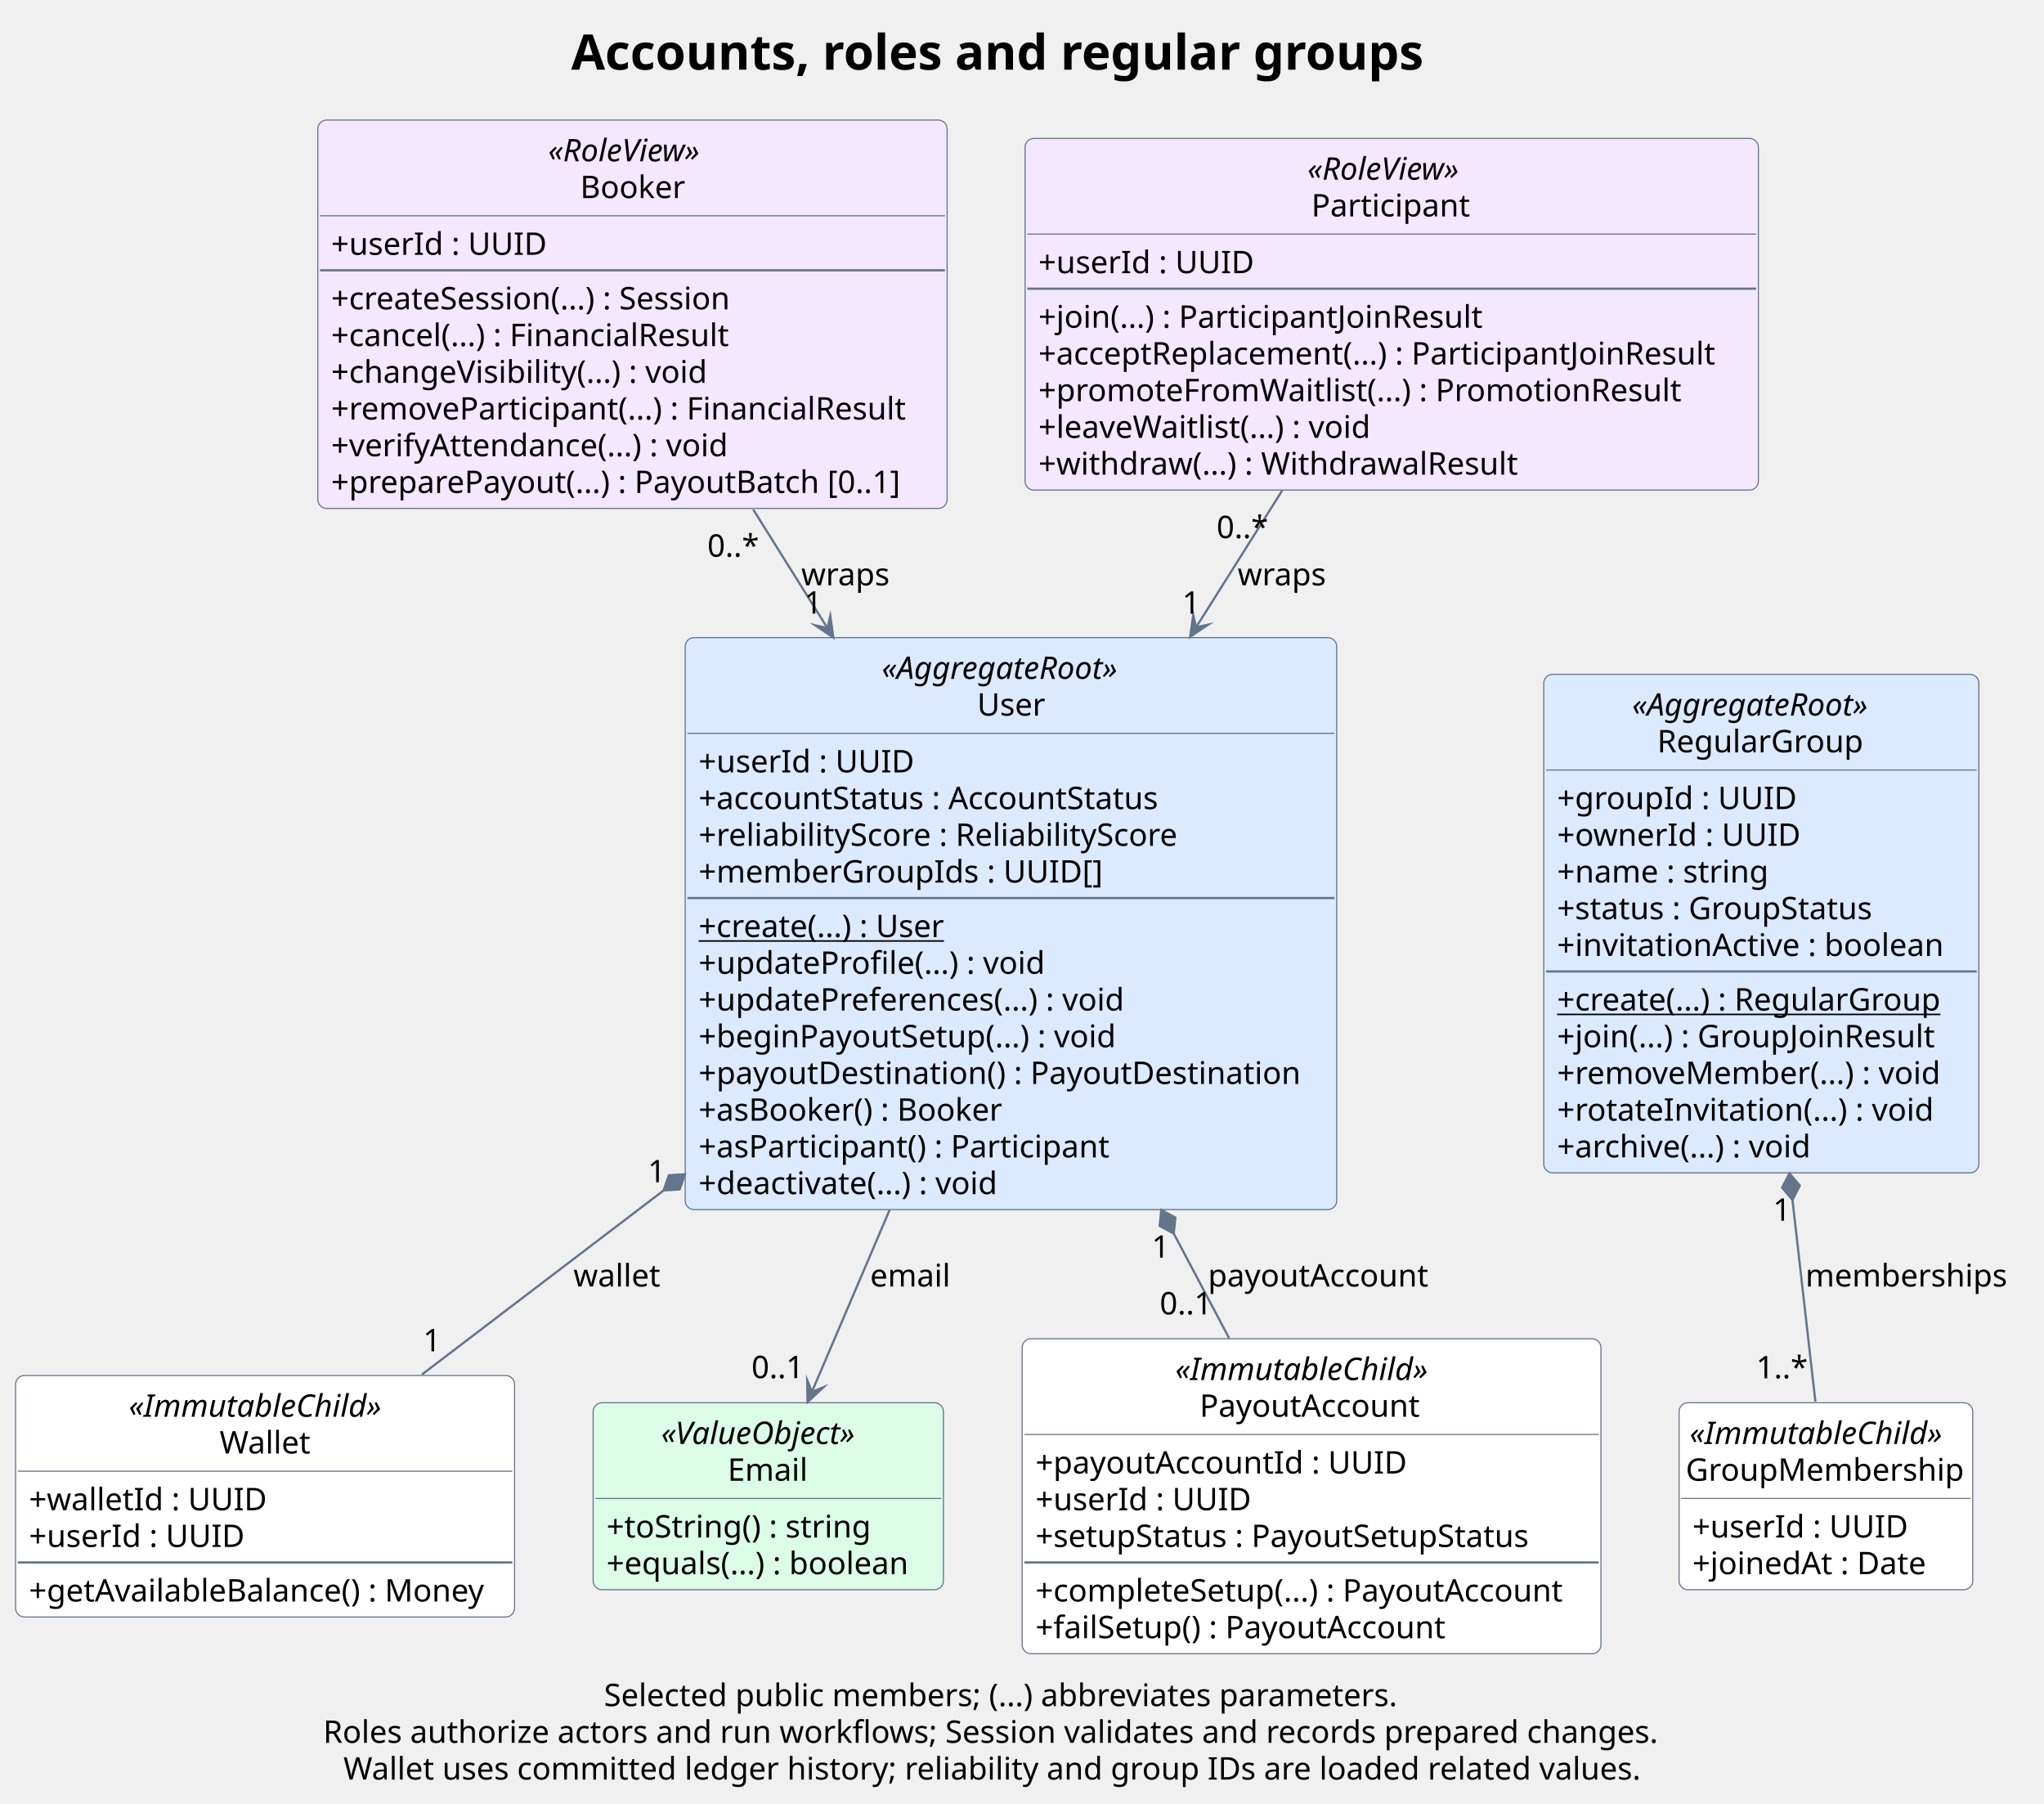
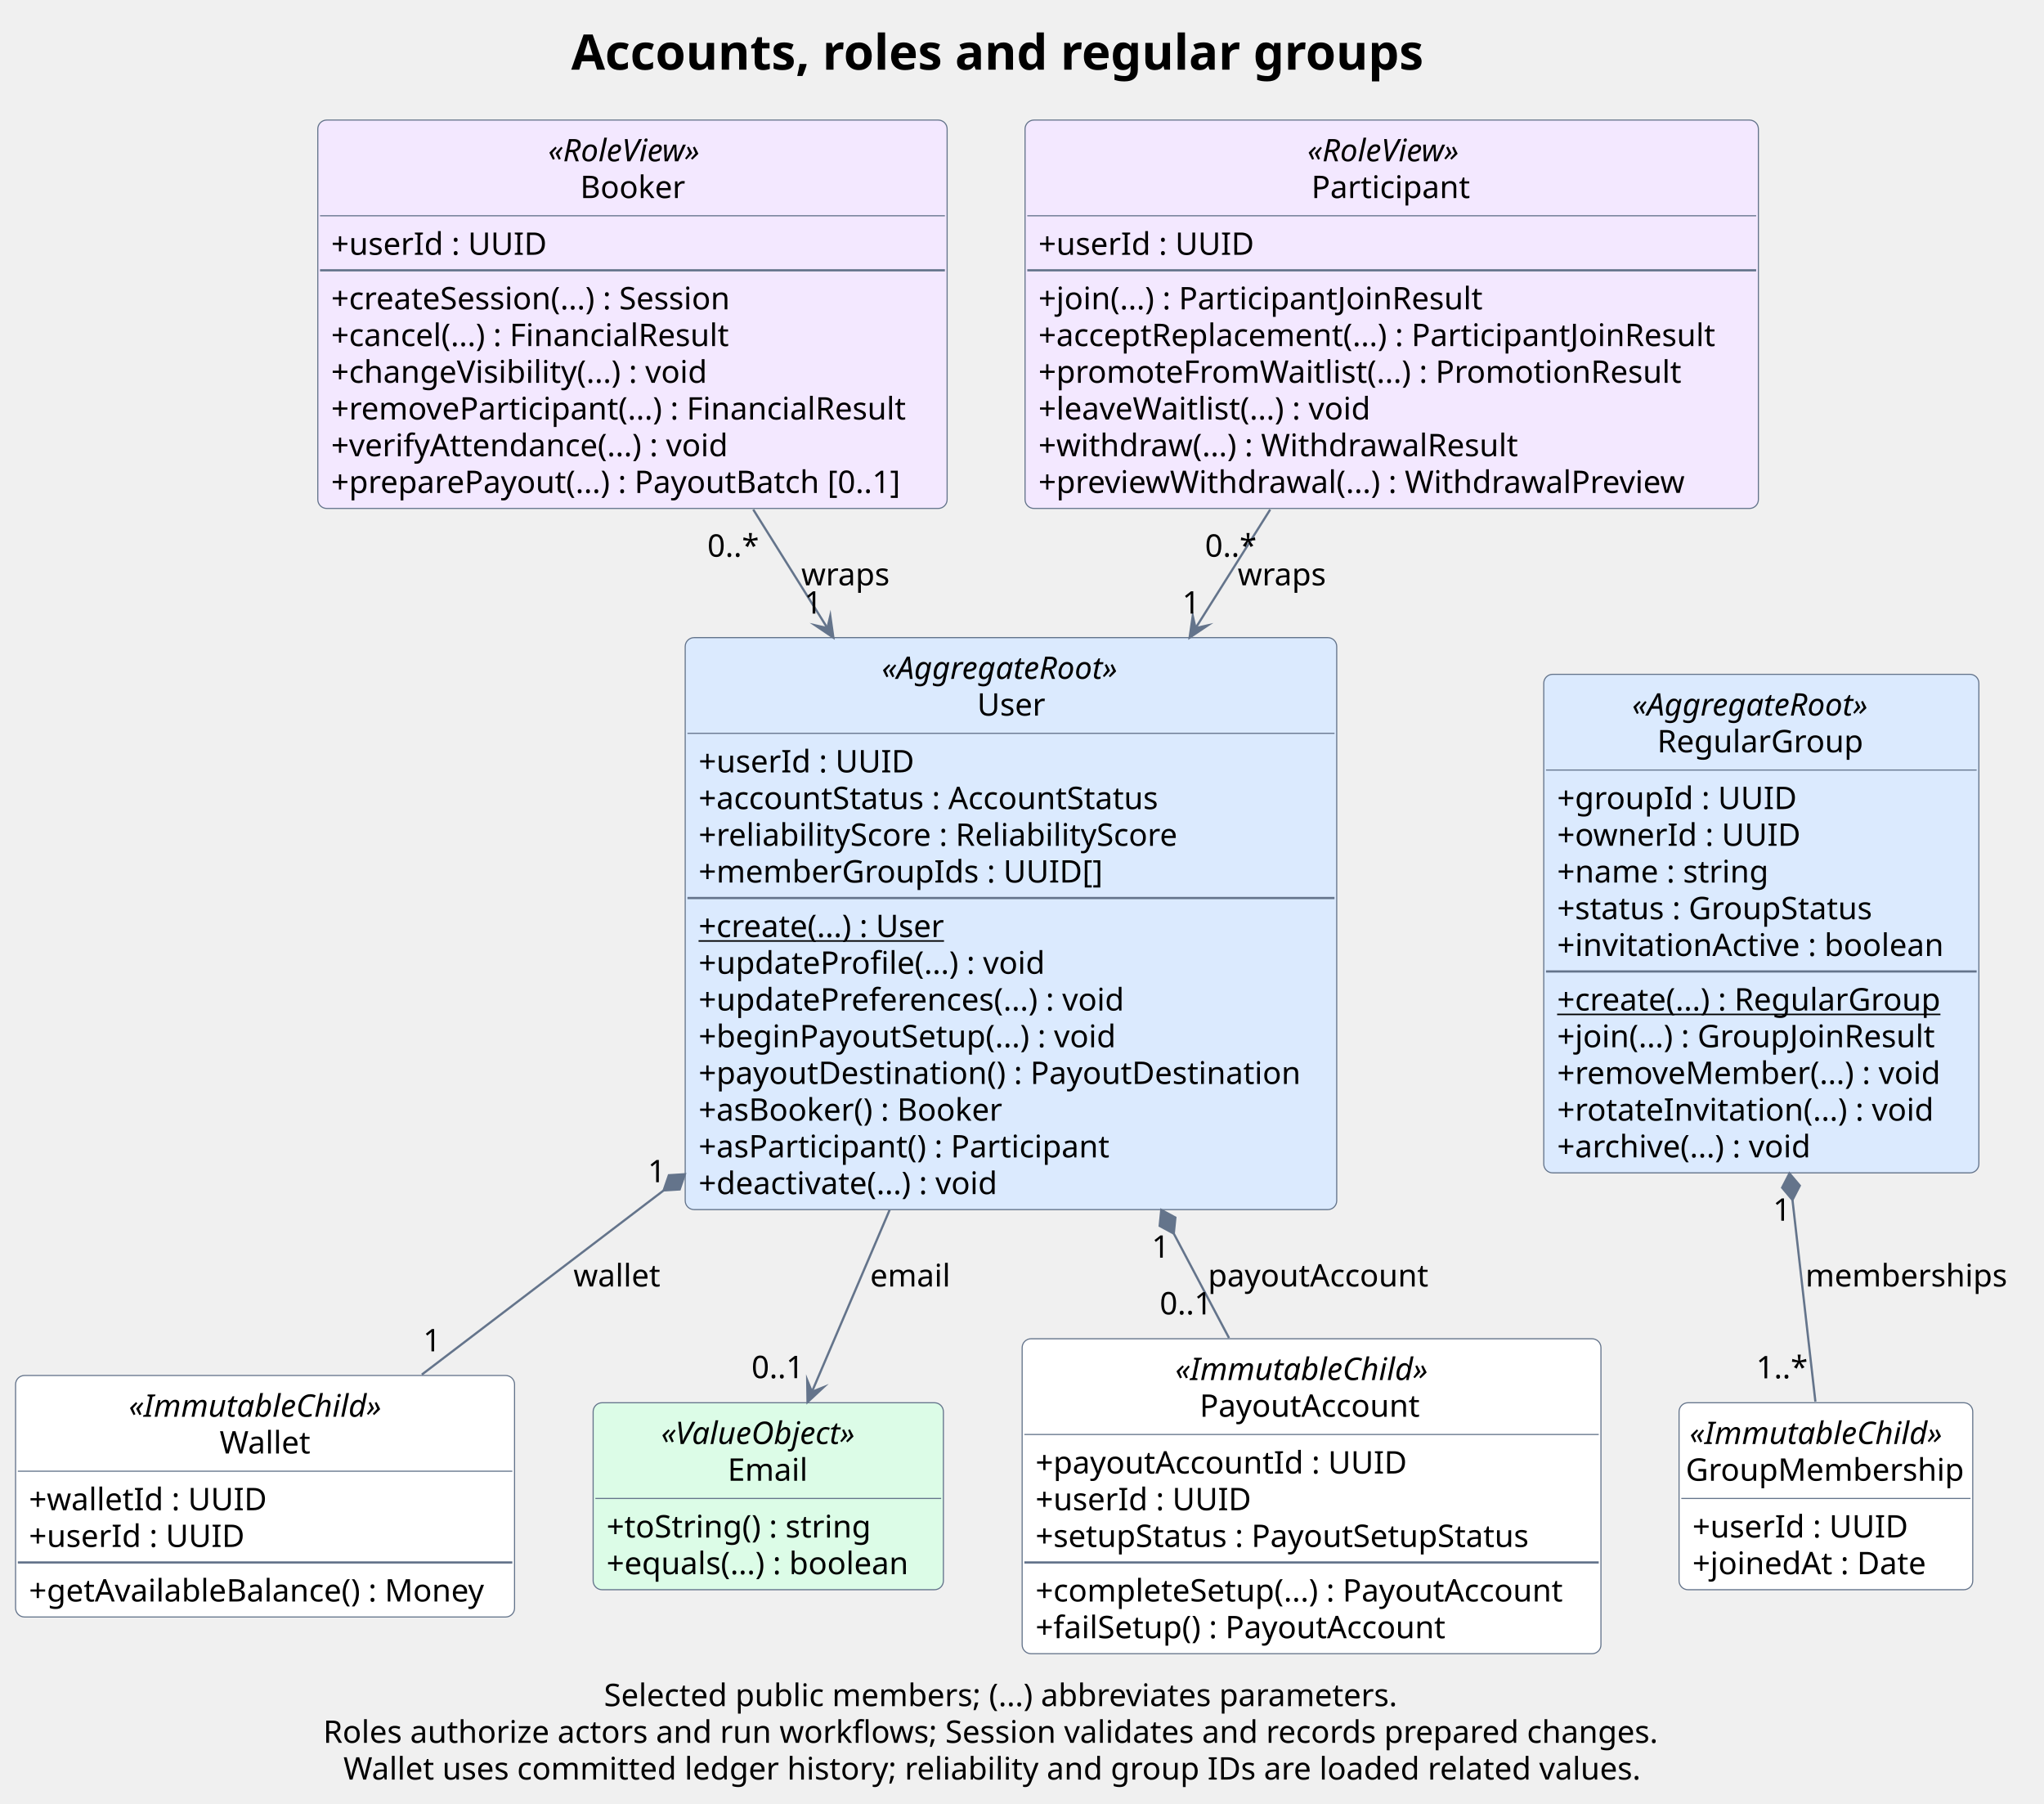
<svg xmlns="http://www.w3.org/2000/svg" version="1.1" data-diagram-type="CLASS" style="width:918px;height:810px;background:#FFFFFF;" width="918px" height="810px" viewBox="0 0 918 810" zoomAndPan="magnify" preserveAspectRatio="none" contentStyleType="text/css">
  <defs />
  <g font-family="sans-serif" lengthAdjust="spacing">
    <g class="title" data-source-line="1">
      <text x="256.558" y="31.27" fill="#000" font-size="22" textLength="398.825" font-weight="700">Accounts, roles and regular groups</text>
    </g>
    <g class="entity" data-qualified-name="Booker" id="ent0001" data-source-line="23">
      <rect x="142.73" y="53.91" width="282.642" height="174.395" fill="#F3E8FF" style="stroke:#64748B;stroke-width:0.5;" rx="4" ry="4" />
      <text x="246.173" y="72.445" fill="#000" font-size="14" textLength="75.756" font-style="italic">«RoleView»</text>
      <text x="260.569" y="88.934" fill="#000" font-size="14" textLength="46.963">Booker</text>
      <line x1="143.73" y1="96.887" x2="424.372" y2="96.887" style="stroke:#64748B;stroke-width:0.5;" />
      <text x="148.73" y="114.422" fill="#000" font-size="14" textLength="100.536">+userId : UUID</text>
      <line x1="143.73" y1="121.375" x2="424.372" y2="121.375" style="stroke:#64748B;stroke-width:1;" />
      <text x="148.73" y="138.91" fill="#000" font-size="14" textLength="190.176">+createSession(...) : Session</text>
      <text x="148.73" y="155.398" fill="#000" font-size="14" textLength="190.839">+cancel(...) : FinancialResult</text>
      <text x="148.73" y="171.887" fill="#000" font-size="14" textLength="182.212">+changeVisibility(...) : void</text>
      <text x="148.73" y="188.375" fill="#000" font-size="14" textLength="270.642">+removeParticipant(...) : FinancialResult</text>
      <text x="148.73" y="204.863" fill="#000" font-size="14" textLength="189.622">+verifyAttendance(...) : void</text>
      <text x="148.73" y="221.352" fill="#000" font-size="14" textLength="266.82">+preparePayout(...) : PayoutBatch [0..1]</text>
    </g>
    <g class="entity" data-qualified-name="Participant" id="ent0002" data-source-line="34">
-       <rect x="460.37" y="62.16" width="329.358" height="157.906" fill="#F3E8FF" style="stroke:#64748B;stroke-width:0.5;" rx="4" ry="4" />
-       <text x="587.171" y="80.695" fill="#000" font-size="14" textLength="75.756" font-style="italic">«RoleView»</text>
-       <text x="588.966" y="97.184" fill="#000" font-size="14" textLength="72.167">Participant</text>
-       <line x1="461.37" y1="105.137" x2="788.728" y2="105.137" style="stroke:#64748B;stroke-width:0.5;" />
-       <text x="466.37" y="122.672" fill="#000" font-size="14" textLength="100.536">+userId : UUID</text>
-       <line x1="461.37" y1="129.625" x2="788.728" y2="129.625" style="stroke:#64748B;stroke-width:1;" />
-       <text x="466.37" y="147.16" fill="#000" font-size="14" textLength="212.023">+join(...) : ParticipantJoinResult</text>
-       <text x="466.37" y="163.648" fill="#000" font-size="14" textLength="317.358">+acceptReplacement(...) : ParticipantJoinResult</text>
-       <text x="466.37" y="180.137" fill="#000" font-size="14" textLength="301.089">+promoteFromWaitlist(...) : PromotionResult</text>
-       <text x="466.37" y="196.625" fill="#000" font-size="14" textLength="159.599">+leaveWaitlist(...) : void</text>
-       <text x="466.37" y="213.113" fill="#000" font-size="14" textLength="225.176">+withdraw(...) : WithdrawalResult</text>
+       <rect x="460.37" y="53.91" width="329.358" height="174.395" fill="#F3E8FF" style="stroke:#64748B;stroke-width:0.5;" rx="4" ry="4" />
+       <text x="587.171" y="72.445" fill="#000" font-size="14" textLength="75.756" font-style="italic">«RoleView»</text>
+       <text x="588.966" y="88.934" fill="#000" font-size="14" textLength="72.167">Participant</text>
+       <line x1="461.37" y1="96.887" x2="788.728" y2="96.887" style="stroke:#64748B;stroke-width:0.5;" />
+       <text x="466.37" y="114.422" fill="#000" font-size="14" textLength="100.536">+userId : UUID</text>
+       <line x1="461.37" y1="121.375" x2="788.728" y2="121.375" style="stroke:#64748B;stroke-width:1;" />
+       <text x="466.37" y="138.91" fill="#000" font-size="14" textLength="212.023">+join(...) : ParticipantJoinResult</text>
+       <text x="466.37" y="155.398" fill="#000" font-size="14" textLength="317.358">+acceptReplacement(...) : ParticipantJoinResult</text>
+       <text x="466.37" y="171.887" fill="#000" font-size="14" textLength="301.089">+promoteFromWaitlist(...) : PromotionResult</text>
+       <text x="466.37" y="188.375" fill="#000" font-size="14" textLength="159.599">+leaveWaitlist(...) : void</text>
+       <text x="466.37" y="204.863" fill="#000" font-size="14" textLength="225.176">+withdraw(...) : WithdrawalResult</text>
+       <text x="466.37" y="221.352" fill="#000" font-size="14" textLength="299.749">+previewWithdrawal(...) : WithdrawalPreview</text>
    </g>
-     <g class="entity" data-qualified-name="User" id="ent0003" data-source-line="44">
+     <g class="entity" data-qualified-name="User" id="ent0003" data-source-line="45">
      <rect x="307.74" y="286.31" width="292.608" height="256.836" fill="#DBEAFE" style="stroke:#64748B;stroke-width:0.5;" rx="4" ry="4" />
      <text x="395.993" y="304.845" fill="#000" font-size="14" textLength="116.102" font-style="italic">«AggregateRoot»</text>
      <text x="438.862" y="321.334" fill="#000" font-size="14" textLength="30.365">User</text>
      <line x1="308.74" y1="329.287" x2="599.348" y2="329.287" style="stroke:#64748B;stroke-width:0.5;" />
      <text x="313.74" y="346.822" fill="#000" font-size="14" textLength="100.536">+userId : UUID</text>
      <text x="313.74" y="363.31" fill="#000" font-size="14" textLength="216.057">+accountStatus : AccountStatus</text>
      <text x="313.74" y="379.798" fill="#000" font-size="14" textLength="226.933">+reliabilityScore : ReliabilityScore</text>
      <text x="313.74" y="396.287" fill="#000" font-size="14" textLength="185.65">+memberGroupIds : UUID[]</text>
      <line x1="308.74" y1="403.24" x2="599.348" y2="403.24" style="stroke:#64748B;stroke-width:1;" />
      <text x="313.74" y="420.775" fill="#000" font-size="14" textLength="118.645" text-decoration="underline">+create(...) : User</text>
      <text x="313.74" y="437.263" fill="#000" font-size="14" textLength="165.703">+updateProfile(...) : void</text>
      <text x="313.74" y="453.752" fill="#000" font-size="14" textLength="201.134">+updatePreferences(...) : void</text>
      <text x="313.74" y="470.24" fill="#000" font-size="14" textLength="196.978">+beginPayoutSetup(...) : void</text>
      <text x="313.74" y="486.728" fill="#000" font-size="14" textLength="280.608">+payoutDestination() : PayoutDestination</text>
      <text x="313.74" y="503.216" fill="#000" font-size="14" textLength="142.317">+asBooker() : Booker</text>
      <text x="313.74" y="519.705" fill="#000" font-size="14" textLength="192.726">+asParticipant() : Participant</text>
      <text x="313.74" y="536.193" fill="#000" font-size="14" textLength="144.327">+deactivate(...) : void</text>
    </g>
-     <g class="entity" data-qualified-name="Wallet" id="ent0004" data-source-line="60">
+     <g class="entity" data-qualified-name="Wallet" id="ent0004" data-source-line="61">
      <rect x="7" y="617.63" width="224.092" height="108.441" fill="#FFF" style="stroke:#64748B;stroke-width:0.5;" rx="4" ry="4" />
      <text x="57.827" y="636.165" fill="#000" font-size="14" textLength="122.438" font-style="italic">«ImmutableChild»</text>
      <text x="98.627" y="652.654" fill="#000" font-size="14" textLength="40.838">Wallet</text>
      <line x1="8" y1="660.607" x2="230.092" y2="660.607" style="stroke:#64748B;stroke-width:0.5;" />
      <text x="13" y="678.142" fill="#000" font-size="14" textLength="110.831">+walletId : UUID</text>
      <text x="13" y="694.63" fill="#000" font-size="14" textLength="100.536">+userId : UUID</text>
      <line x1="8" y1="701.583" x2="230.092" y2="701.583" style="stroke:#64748B;stroke-width:1;" />
      <text x="13" y="719.118" fill="#000" font-size="14" textLength="212.092">+getAvailableBalance() : Money</text>
    </g>
-     <g class="entity" data-qualified-name="Email" id="ent0005" data-source-line="67">
+     <g class="entity" data-qualified-name="Email" id="ent0005" data-source-line="68">
      <rect x="266.39" y="629.87" width="157.305" height="83.953" fill="#DCFCE7" style="stroke:#64748B;stroke-width:0.5;" rx="4" ry="4" />
      <text x="296.921" y="648.405" fill="#000" font-size="14" textLength="96.243" font-style="italic">«ValueObject»</text>
      <text x="326.801" y="664.894" fill="#000" font-size="14" textLength="36.483">Email</text>
      <line x1="267.39" y1="672.847" x2="422.695" y2="672.847" style="stroke:#64748B;stroke-width:0.5;" />
      <text x="272.39" y="690.382" fill="#000" font-size="14" textLength="126.896">+toString() : string</text>
      <text x="272.39" y="706.87" fill="#000" font-size="14" textLength="145.305">+equals(...) : boolean</text>
    </g>
-     <g class="entity" data-qualified-name="PayoutAccount" id="ent0006" data-source-line="72">
+     <g class="entity" data-qualified-name="PayoutAccount" id="ent0006" data-source-line="73">
      <rect x="459.07" y="601.14" width="259.946" height="141.418" fill="#FFF" style="stroke:#64748B;stroke-width:0.5;" rx="4" ry="4" />
      <text x="527.824" y="619.675" fill="#000" font-size="14" textLength="122.438" font-style="italic">«ImmutableChild»</text>
      <text x="538.782" y="636.164" fill="#000" font-size="14" textLength="100.522">PayoutAccount</text>
      <line x1="460.07" y1="644.117" x2="718.016" y2="644.117" style="stroke:#64748B;stroke-width:0.5;" />
      <text x="465.07" y="661.652" fill="#000" font-size="14" textLength="172.778">+payoutAccountId : UUID</text>
      <text x="465.07" y="678.14" fill="#000" font-size="14" textLength="100.536">+userId : UUID</text>
      <text x="465.07" y="694.628" fill="#000" font-size="14" textLength="228.614">+setupStatus : PayoutSetupStatus</text>
      <line x1="460.07" y1="701.582" x2="718.016" y2="701.582" style="stroke:#64748B;stroke-width:1;" />
      <text x="465.07" y="719.117" fill="#000" font-size="14" textLength="247.946">+completeSetup(...) : PayoutAccount</text>
      <text x="465.07" y="735.605" fill="#000" font-size="14" textLength="193.095">+failSetup() : PayoutAccount</text>
    </g>
-     <g class="entity" data-qualified-name="RegularGroup" id="ent0007" data-source-line="81">
+     <g class="entity" data-qualified-name="RegularGroup" id="ent0007" data-source-line="82">
      <rect x="693.33" y="302.79" width="195.422" height="223.859" fill="#DBEAFE" style="stroke:#64748B;stroke-width:0.5;" rx="4" ry="4" />
      <text x="732.99" y="321.325" fill="#000" font-size="14" textLength="116.102" font-style="italic">«AggregateRoot»</text>
      <text x="744.28" y="337.814" fill="#000" font-size="14" textLength="93.522">RegularGroup</text>
      <line x1="694.33" y1="345.767" x2="887.752" y2="345.767" style="stroke:#64748B;stroke-width:0.5;" />
      <text x="699.33" y="363.302" fill="#000" font-size="14" textLength="111.74">+groupId : UUID</text>
      <text x="699.33" y="379.79" fill="#000" font-size="14" textLength="112.786">+ownerId : UUID</text>
      <text x="699.33" y="396.278" fill="#000" font-size="14" textLength="101.274">+name : string</text>
      <text x="699.33" y="412.767" fill="#000" font-size="14" textLength="149.099">+status : GroupStatus</text>
      <text x="699.33" y="429.255" fill="#000" font-size="14" textLength="183.422">+invitationActive : boolean</text>
      <line x1="694.33" y1="436.208" x2="887.752" y2="436.208" style="stroke:#64748B;stroke-width:1;" />
      <text x="699.33" y="453.743" fill="#000" font-size="14" textLength="181.802" text-decoration="underline">+create(...) : RegularGroup</text>
      <text x="699.33" y="470.232" fill="#000" font-size="14" textLength="181.802">+join(...) : GroupJoinResult</text>
      <text x="699.33" y="486.72" fill="#000" font-size="14" textLength="181.029">+removeMember(...) : void</text>
      <text x="699.33" y="503.208" fill="#000" font-size="14" textLength="179.402">+rotateInvitation(...) : void</text>
      <text x="699.33" y="519.696" fill="#000" font-size="14" textLength="123.929">+archive(...) : void</text>
    </g>
-     <g class="entity" data-qualified-name="GroupMembership" id="ent0008" data-source-line="95">
+     <g class="entity" data-qualified-name="GroupMembership" id="ent0008" data-source-line="96">
      <rect x="754.1" y="629.87" width="131.897" height="83.953" fill="#FFF" style="stroke:#64748B;stroke-width:0.5;" rx="4" ry="4" />
      <text x="758.829" y="648.405" fill="#000" font-size="14" textLength="122.438" font-style="italic">«ImmutableChild»</text>
      <text x="757.1" y="664.894" fill="#000" font-size="14" textLength="125.897">GroupMembership</text>
      <line x1="755.1" y1="672.847" x2="884.997" y2="672.847" style="stroke:#64748B;stroke-width:0.5;" />
      <text x="760.1" y="690.382" fill="#000" font-size="14" textLength="100.536">+userId : UUID</text>
      <text x="760.1" y="706.87" fill="#000" font-size="14" textLength="112.772">+joinedAt : Date</text>
    </g>
-     <g class="link" data-entity-1="ent0001" data-entity-2="ent0003" id="lnk9" data-source-line="100" data-link-type="dependency">
-       <path d="M338.3,228.8 C349.77,247.12 359.448,262.571 371.628,282.041" style="stroke:#64748B;stroke-width:1;" fill="none" id="Booker-to-User" codeLine="100" />
+     <g class="link" data-entity-1="ent0001" data-entity-2="ent0003" id="lnk9" data-source-line="101" data-link-type="dependency">
+       <path d="M338.3,228.8 C349.77,247.12 359.448,262.571 371.628,282.041" style="stroke:#64748B;stroke-width:1;" fill="none" id="Booker-to-User" codeLine="101" />
      <polygon points="374.28,286.28,372.898,276.529,371.628,282.041,366.116,280.772,374.28,286.28" fill="#64748B" style="stroke:#64748B;stroke-width:1;stroke-linejoin:miter;stroke-miterlimit:10;" />
      <text x="359.87" y="262.845" fill="#000" font-size="14" textLength="40.195">wraps</text>
      <text x="317.685" y="249.98" fill="#000" font-size="14" textLength="24.459">0..*</text>
      <text x="361.202" y="275.515" fill="#000" font-size="14">1</text>
    </g>
-     <g class="link" data-entity-1="ent0002" data-entity-2="ent0003" id="lnk10" data-source-line="101" data-link-type="dependency">
-       <path d="M575.82,220.31 C562.89,240.84 551.274,259.289 537.174,281.689" style="stroke:#64748B;stroke-width:1;" fill="none" id="Participant-to-User" codeLine="101" />
-       <polygon points="534.51,285.92,542.69,280.434,537.174,281.689,535.919,276.173,534.51,285.92" fill="#64748B" style="stroke:#64748B;stroke-width:1;stroke-linejoin:miter;stroke-miterlimit:10;" />
+     <g class="link" data-entity-1="ent0002" data-entity-2="ent0003" id="lnk10" data-source-line="102" data-link-type="dependency">
+       <path d="M570.47,228.8 C558.94,247.12 549.204,262.579 536.944,282.049" style="stroke:#64748B;stroke-width:1;" fill="none" id="Participant-to-User" codeLine="102" />
+       <polygon points="534.28,286.28,542.46,280.796,536.944,282.049,535.691,276.533,534.28,286.28" fill="#64748B" style="stroke:#64748B;stroke-width:1;stroke-linejoin:miter;stroke-miterlimit:10;" />
      <text x="555.86" y="262.845" fill="#000" font-size="14" textLength="40.195">wraps</text>
-       <text x="546.387" y="241.633" fill="#000" font-size="14" textLength="24.459">0..*</text>
-       <text x="530.955" y="275.56" fill="#000" font-size="14">1</text>
+       <text x="541.183" y="249.98" fill="#000" font-size="14" textLength="24.459">0..*</text>
+       <text x="530.952" y="275.515" fill="#000" font-size="14">1</text>
    </g>
-     <g class="link" data-entity-1="ent0003" data-entity-2="ent0004" id="lnk11" data-source-line="102" data-link-type="composition">
-       <path d="M298.053,534.531 C257.033,565.771 223.84,591.04 189.45,617.23" style="stroke:#64748B;stroke-width:1;" fill="none" id="User-backto-Wallet" codeLine="102" />
+     <g class="link" data-entity-1="ent0003" data-entity-2="ent0004" id="lnk11" data-source-line="103" data-link-type="composition">
+       <path d="M298.053,534.531 C257.033,565.771 223.84,591.04 189.45,617.23" style="stroke:#64748B;stroke-width:1;" fill="none" id="User-backto-Wallet" codeLine="103" />
      <polygon points="307.6,527.26,300.403,527.713,298.053,534.531,305.25,534.078,307.6,527.26" fill="#64748B" style="stroke:#64748B;stroke-width:1;stroke-linejoin:miter;stroke-miterlimit:10;" />
      <text x="257.54" y="577.675" fill="#000" font-size="14" textLength="39.648">wallet</text>
      <text x="290.927" y="530.853" fill="#000" font-size="14">1</text>
      <text x="190.013" y="606.773" fill="#000" font-size="14">1</text>
    </g>
-     <g class="link" data-entity-1="ent0003" data-entity-2="ent0006" id="lnk12" data-source-line="103" data-link-type="composition">
-       <path d="M527.164,553.896 C537.644,573.696 542.51,582.9 551.98,600.8" style="stroke:#64748B;stroke-width:1;" fill="none" id="User-backto-PayoutAccount" codeLine="103" />
+     <g class="link" data-entity-1="ent0003" data-entity-2="ent0006" id="lnk12" data-source-line="104" data-link-type="composition">
+       <path d="M527.164,553.896 C537.644,573.696 542.51,582.9 551.98,600.8" style="stroke:#64748B;stroke-width:1;" fill="none" id="User-backto-PayoutAccount" codeLine="104" />
      <polygon points="521.55,543.29,520.822,550.464,527.164,553.896,527.892,546.722,521.55,543.29" fill="#64748B" style="stroke:#64748B;stroke-width:1;stroke-linejoin:miter;stroke-miterlimit:10;" />
      <text x="542.53" y="577.675" fill="#000" font-size="14" textLength="101.596">payoutAccount</text>
      <text x="517.246" y="564.734" fill="#000" font-size="14">1</text>
      <text x="520.846" y="590.209" fill="#000" font-size="14" textLength="26.564">0..1</text>
    </g>
-     <g class="link" data-entity-1="ent0003" data-entity-2="ent0005" id="lnk13" data-source-line="104" data-link-type="dependency">
-       <path d="M399.55,543.29 C386.19,574.56 374.794,601.222 364.644,624.982" style="stroke:#64748B;stroke-width:1;" fill="none" id="User-to-Email" codeLine="104" />
+     <g class="link" data-entity-1="ent0003" data-entity-2="ent0005" id="lnk13" data-source-line="105" data-link-type="dependency">
+       <path d="M399.55,543.29 C386.19,574.56 374.794,601.222 364.644,624.982" style="stroke:#64748B;stroke-width:1;" fill="none" id="User-to-Email" codeLine="105" />
      <polygon points="362.68,629.58,369.894,622.875,364.644,624.982,362.537,619.732,362.68,629.58" fill="#64748B" style="stroke:#64748B;stroke-width:1;stroke-linejoin:miter;stroke-miterlimit:10;" />
      <text x="390.78" y="577.675" fill="#000" font-size="14" textLength="36.695">email</text>
      <text x="337.495" y="618.83" fill="#000" font-size="14" textLength="26.564">0..1</text>
    </g>
-     <g class="link" data-entity-1="ent0007" data-entity-2="ent0008" id="lnk14" data-source-line="105" data-link-type="composition">
-       <path d="M805.036,538.803 C809.176,575.193 812.16,601.48 815.33,629.37" style="stroke:#64748B;stroke-width:1;" fill="none" id="RegularGroup-backto-GroupMembership" codeLine="105" />
+     <g class="link" data-entity-1="ent0007" data-entity-2="ent0008" id="lnk14" data-source-line="106" data-link-type="composition">
+       <path d="M805.036,538.803 C809.176,575.193 812.16,601.48 815.33,629.37" style="stroke:#64748B;stroke-width:1;" fill="none" id="RegularGroup-backto-GroupMembership" codeLine="106" />
      <polygon points="803.68,526.88,800.384,533.294,805.036,538.803,808.333,532.39,803.68,526.88" fill="#64748B" style="stroke:#64748B;stroke-width:1;stroke-linejoin:miter;stroke-miterlimit:10;" />
      <text x="810.84" y="577.675" fill="#000" font-size="14" textLength="92.101">memberships</text>
      <text x="796.261" y="548.129" fill="#000" font-size="14">1</text>
      <text x="788.702" y="618.9" fill="#000" font-size="14" textLength="24.459">1..*</text>
    </g>
-     <g class="caption" data-source-line="111">
+     <g class="caption" data-source-line="112">
      <text x="271.243" y="766.093" fill="#000" font-size="14" textLength="369.455">Selected public members; (...) abbreviates parameters.</text>
      <text x="145.154" y="782.582" fill="#000" font-size="14" textLength="621.633">Roles authorize actors and run workflows; Session validates and records prepared changes.</text>
      <text x="154.225" y="799.07" fill="#000" font-size="14" textLength="603.49">Wallet uses committed ledger history; reliability and group IDs are loaded related values.</text>
    </g>
  </g>
</svg>
